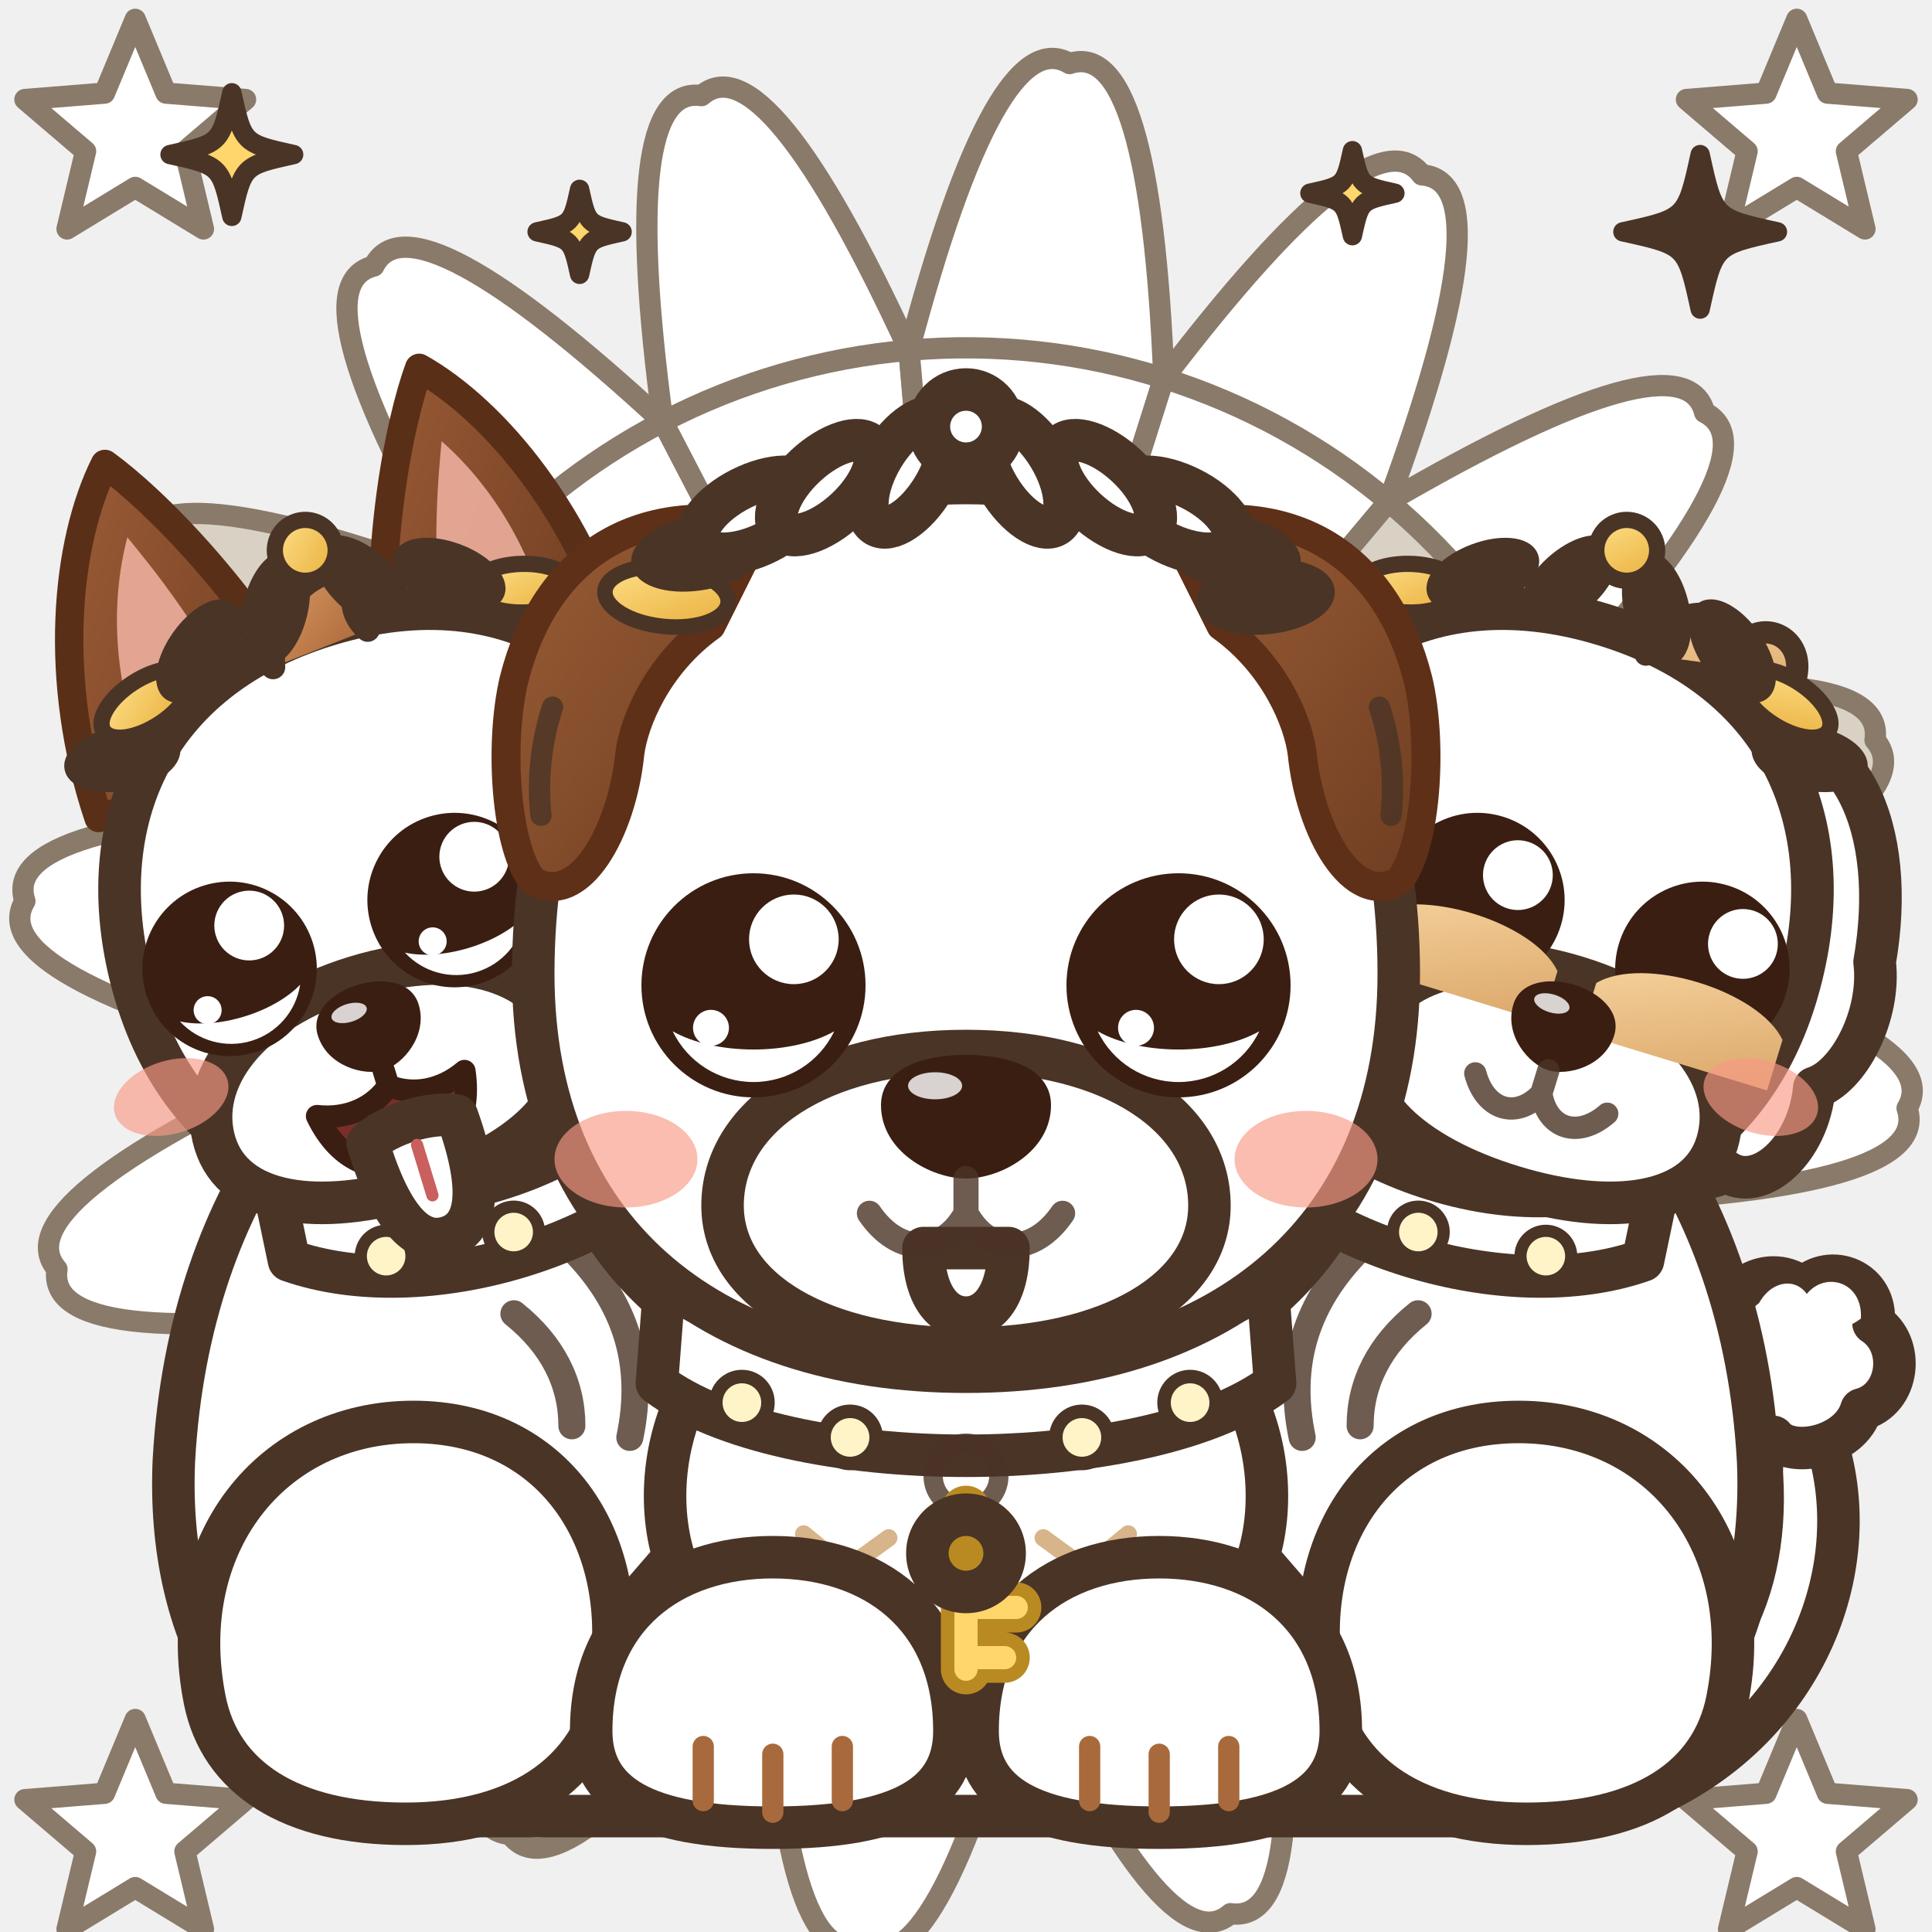
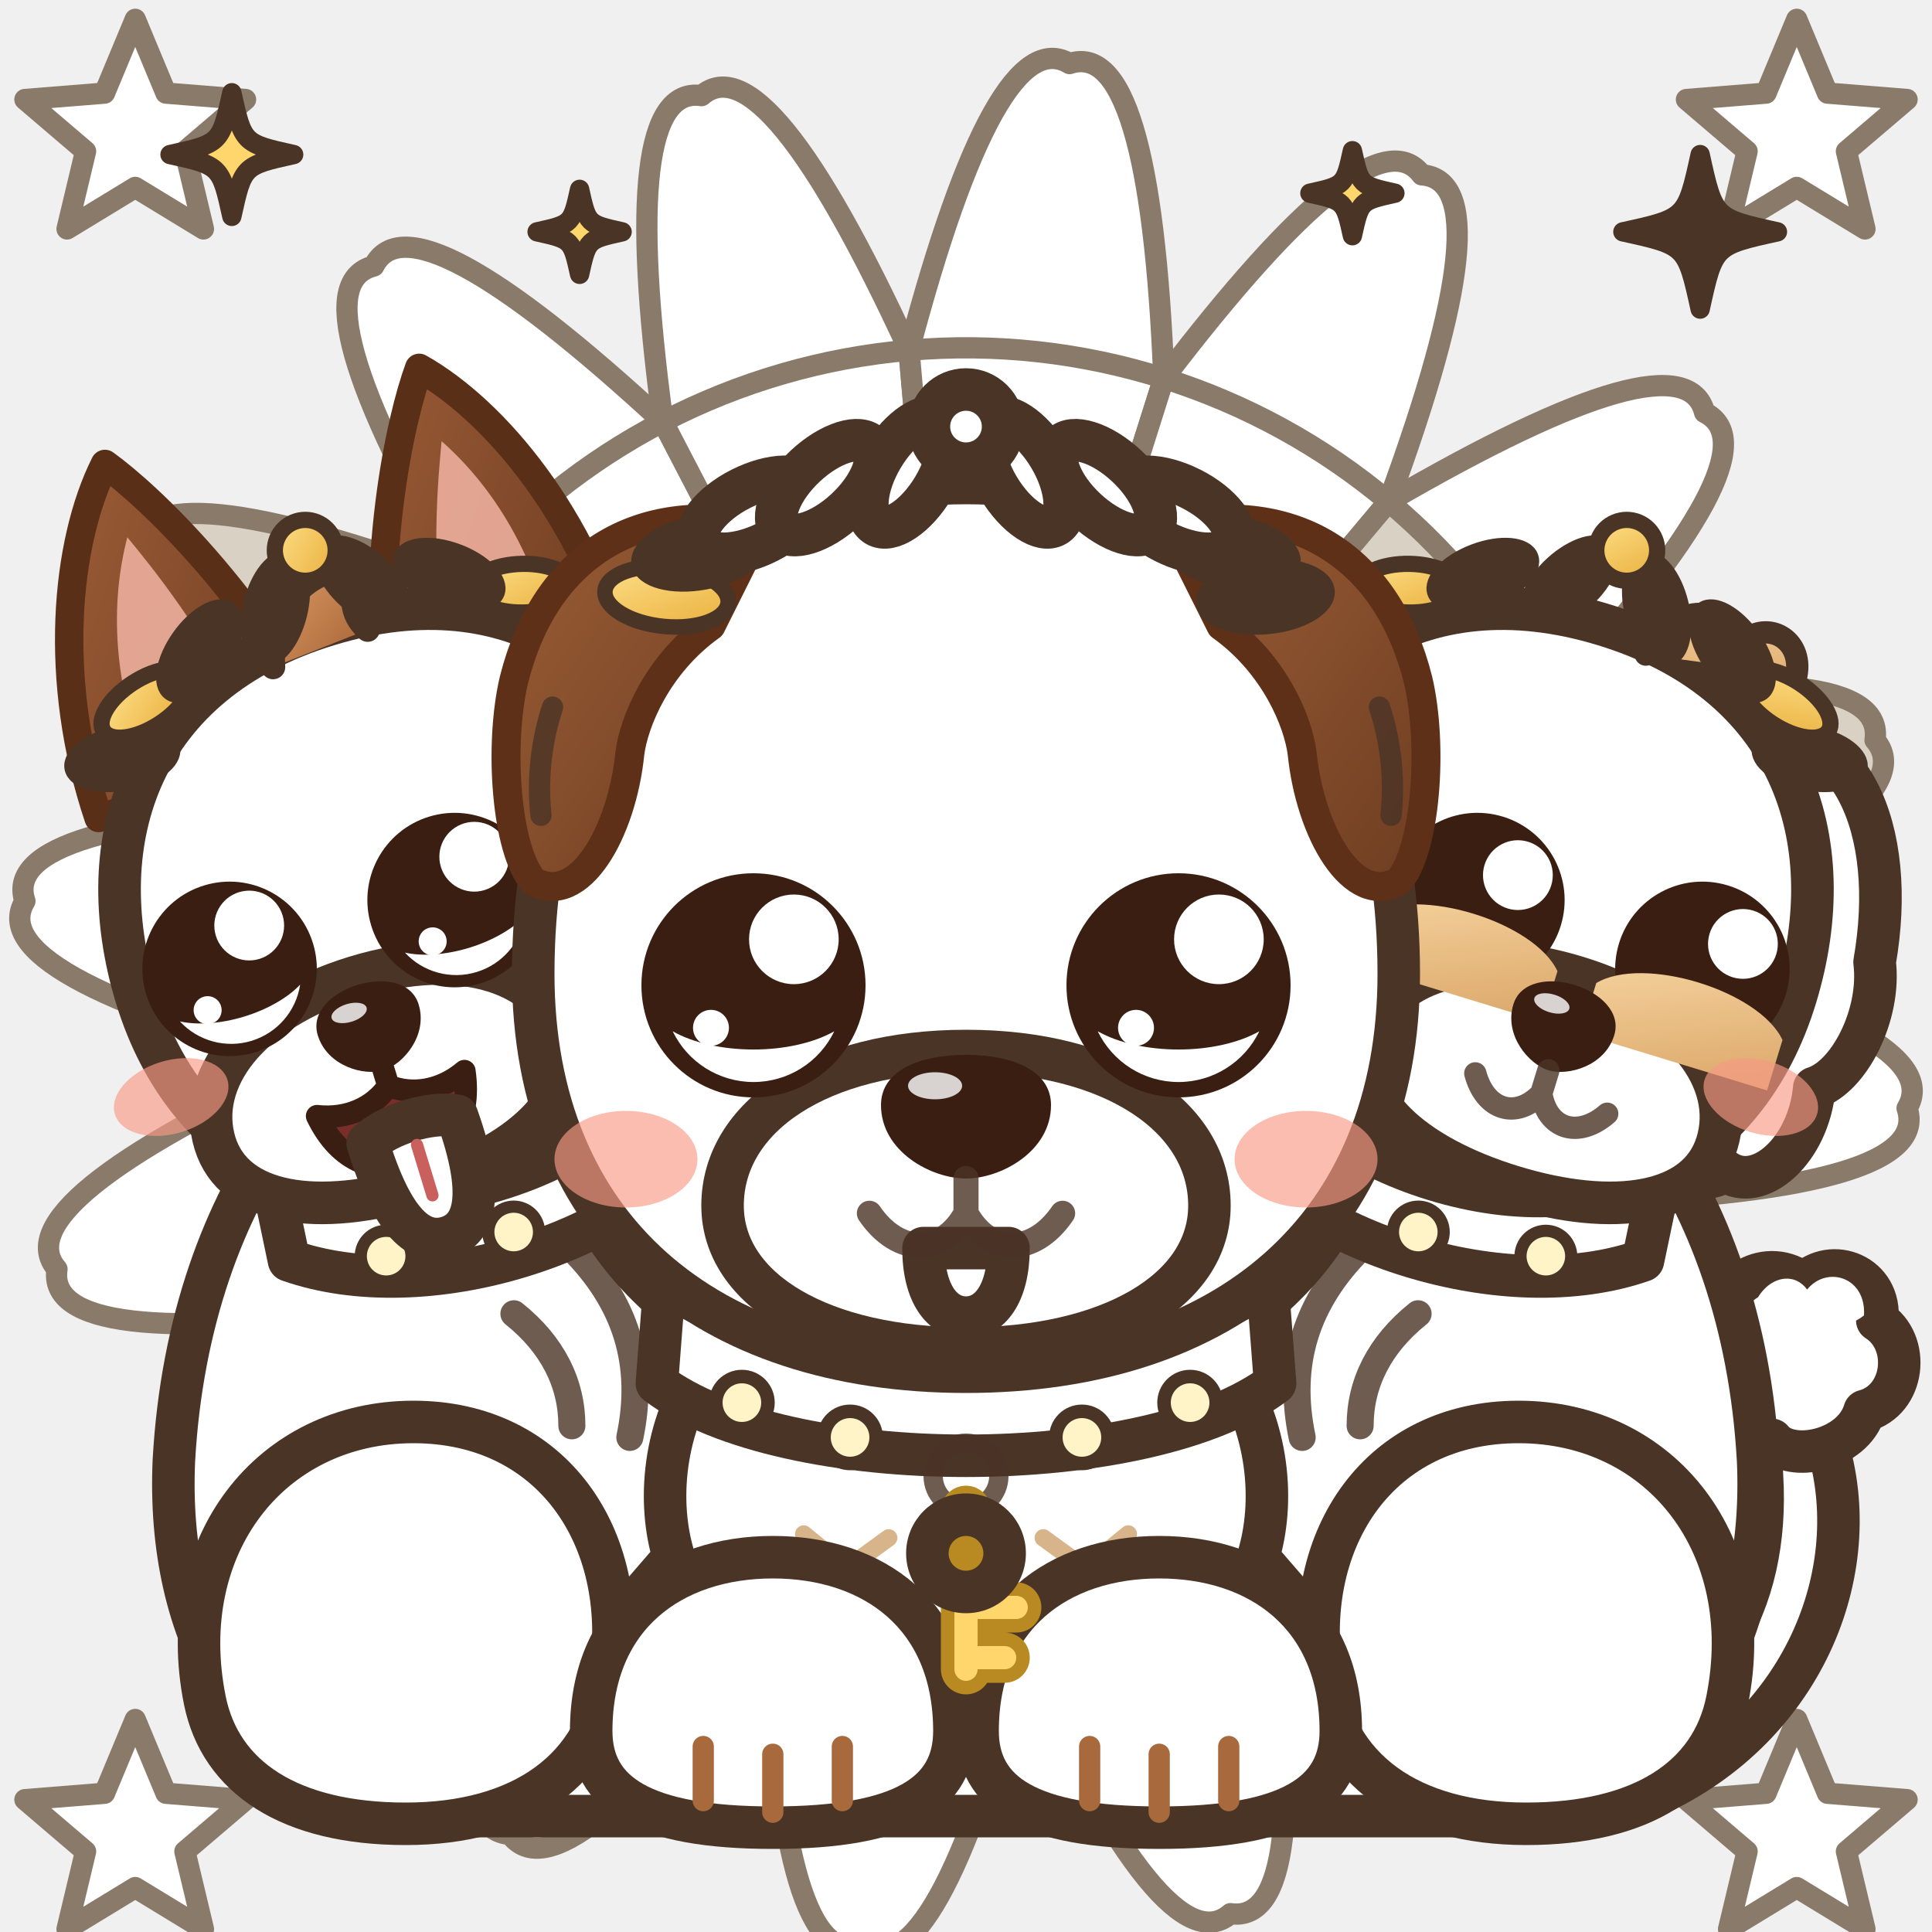
<svg xmlns="http://www.w3.org/2000/svg" viewBox="0 0 100 100" class="drawing" data-page="big-cerby">
  <g class="backdrop" stroke="#8a7a6a" stroke-width="1.1" stroke-linejoin="round">
    <path d="M28.13 78.04Q12.84 86.93 11.77 82.65Q7.83 80.68 19.83 67.69Z" fill="#d9d2c4" />
    <path d="M28.13 78.04A34 34 0 0 1 19.83 67.69L25.16 64.92A28 28 0 0 0 31.99 73.44Z" fill="#d9d2c4" />
    <path d="M19.83 67.69Q2.30 70.05 2.95 65.69Q0.06 62.36 16.13 54.95Z" fill="#ffffff" data-kind="fill" data-r="0" />
    <path d="M19.83 67.69A34 34 0 0 1 16.13 54.95L22.11 54.43A28 28 0 0 0 25.16 64.92Z" fill="#d9d2c4" />
    <path d="M16.13 54.95Q-0.98 50.42 1.29 46.64Q-0.10 42.47 17.58 41.76Z" fill="#ffffff" data-kind="fill" data-r="1" />
    <path d="M16.13 54.95A34 34 0 0 1 17.58 41.76L23.30 43.57A28 28 0 0 0 22.11 54.43Z" fill="#d9d2c4" />
    <path d="M17.58 41.76Q3.51 31.03 7.05 28.41Q7.36 24.02 23.96 30.13Z" fill="#d9d2c4" />
    <path d="M17.58 41.76A34 34 0 0 1 23.96 30.13L28.56 33.99A28 28 0 0 0 23.30 43.57Z" fill="#d9d2c4" />
    <path d="M23.96 30.13Q15.07 14.84 19.35 13.77Q21.32 9.83 34.31 21.83Z" fill="#ffffff" data-kind="fill" data-r="2" />
    <path d="M23.96 30.13A34 34 0 0 1 34.31 21.83L37.08 27.16A28 28 0 0 0 28.56 33.99Z" fill="#ffffff" data-kind="fill" data-r="3" />
    <path d="M34.31 21.83Q31.95 4.30 36.31 4.95Q39.64 2.06 47.05 18.13Z" fill="#ffffff" data-kind="fill" data-r="4" />
    <path d="M34.31 21.83A34 34 0 0 1 47.05 18.13L47.57 24.11A28 28 0 0 0 37.08 27.16Z" fill="#ffffff" data-kind="fill" data-r="5" />
    <path d="M47.05 18.13Q51.58 1.02 55.36 3.29Q59.53 1.90 60.24 19.58Z" fill="#ffffff" data-kind="fill" data-r="6" />
    <path d="M47.05 18.13A34 34 0 0 1 60.24 19.58L58.43 25.30A28 28 0 0 0 47.57 24.11Z" fill="#ffffff" data-kind="fill" data-r="7" />
    <path d="M60.24 19.58Q70.97 5.51 73.59 9.05Q77.98 9.36 71.87 25.96Z" fill="#ffffff" data-kind="fill" data-r="8" />
    <path d="M60.24 19.58A34 34 0 0 1 71.87 25.96L68.01 30.56A28 28 0 0 0 58.43 25.30Z" fill="#ffffff" data-kind="fill" data-r="9" />
    <path d="M71.87 25.96Q87.16 17.07 88.23 21.35Q92.17 23.32 80.17 36.31Z" fill="#ffffff" data-kind="fill" data-r="10" />
    <path d="M71.87 25.96A34 34 0 0 1 80.17 36.31L74.84 39.08A28 28 0 0 0 68.01 30.56Z" fill="#d9d2c4" />
    <path d="M80.17 36.31Q97.70 33.95 97.05 38.31Q99.94 41.64 83.87 49.05Z" fill="#d9d2c4" />
    <path d="M80.17 36.31A34 34 0 0 1 83.87 49.05L77.89 49.57A28 28 0 0 0 74.84 39.08Z" fill="#d9d2c4" />
    <path d="M83.87 49.05Q100.98 53.58 98.71 57.36Q100.10 61.53 82.42 62.24Z" fill="#ffffff" data-kind="fill" data-r="11" />
    <path d="M83.87 49.05A34 34 0 0 1 82.42 62.24L76.70 60.43A28 28 0 0 0 77.89 49.57Z" fill="#d9d2c4" />
    <path d="M82.42 62.24Q96.49 72.97 92.95 75.59Q92.64 79.98 76.04 73.87Z" fill="#d9d2c4" />
    <path d="M82.42 62.24A34 34 0 0 1 76.04 73.87L71.44 70.01A28 28 0 0 0 76.70 60.43Z" fill="#d9d2c4" />
    <path d="M76.04 73.87Q84.93 89.16 80.65 90.23Q78.68 94.17 65.69 82.17Z" fill="#d9d2c4" />
    <path d="M76.04 73.87A34 34 0 0 1 65.69 82.17L62.92 76.84A28 28 0 0 0 71.44 70.01Z" fill="#d9d2c4" />
    <path d="M65.69 82.17Q68.05 99.70 63.69 99.05Q60.36 101.94 52.95 85.87Z" fill="#ffffff" data-kind="fill" data-r="12" />
    <path d="M65.69 82.17A34 34 0 0 1 52.95 85.87L52.43 79.89A28 28 0 0 0 62.92 76.84Z" fill="#d9d2c4" />
    <path d="M52.95 85.87Q48.42 102.98 44.64 100.71Q40.47 102.10 39.76 84.42Z" fill="#ffffff" data-kind="fill" data-r="13" />
    <path d="M52.95 85.87A34 34 0 0 1 39.76 84.42L41.57 78.70A28 28 0 0 0 52.43 79.89Z" fill="#d9d2c4" />
    <path d="M39.76 84.42Q29.03 98.49 26.41 94.95Q22.02 94.64 28.13 78.04Z" fill="#d9d2c4" />
    <path d="M39.76 84.42A34 34 0 0 1 28.13 78.04L31.99 73.44A28 28 0 0 0 41.57 78.70Z" fill="#d9d2c4" />
    <path d="M7.00 1.00L8.59 4.82L12.71 5.15L9.57 7.83L10.53 11.85L7.00 9.70L3.47 11.85L4.43 7.83L1.29 5.15L5.41 4.82Z" fill="#ffffff" data-kind="fill" data-r="14" />
    <path d="M93.00 1.00L94.59 4.82L98.71 5.15L95.57 7.83L96.53 11.85L93.00 9.70L89.47 11.85L90.43 7.83L87.29 5.15L91.41 4.82Z" fill="#ffffff" data-kind="fill" data-r="15" />
    <path d="M7.00 89.00L8.59 92.82L12.71 93.15L9.57 95.83L10.53 99.85L7.00 97.70L3.47 99.85L4.43 95.83L1.29 93.15L5.41 92.82Z" fill="#ffffff" data-kind="fill" data-r="16" />
    <path d="M93.00 89.00L94.59 92.82L98.71 93.15L95.57 95.83L96.53 99.85L93.00 97.70L89.47 99.85L90.43 95.83L87.29 93.15L91.41 92.82Z" fill="#ffffff" data-kind="fill" data-r="17" />
  </g>
  <defs>
    <linearGradient id="cerby-f5-L-fur" x1="0" y1="0" x2="1" y2="1">
      <stop offset="0" stop-color="#d99a64" />
      <stop offset="1" stop-color="#a96638" />
    </linearGradient>
    <linearGradient id="cerby-f5-L-ear" x1="0" y1="0" x2="1" y2="1">
      <stop offset="0" stop-color="#a2603a" />
      <stop offset="1" stop-color="#6e3d21" />
    </linearGradient>
    <linearGradient id="cerby-f5-M-ear" x1="0" y1="0" x2="1" y2="1">
      <stop offset="0" stop-color="#9a5d36" />
      <stop offset="1" stop-color="#6e3d21" />
    </linearGradient>
    <linearGradient id="cerby-f5-R-fur" x1="0" y1="0" x2="1" y2="1">
      <stop offset="0" stop-color="#f6d39e" />
      <stop offset="1" stop-color="#dba76a" />
    </linearGradient>
    <linearGradient id="cerby-f5-R-ear" x1="0" y1="0" x2="1" y2="1">
      <stop offset="0" stop-color="#e0a565" />
      <stop offset="1" stop-color="#b77a40" />
    </linearGradient>
    <linearGradient id="cerby-f5-gold" x1="0" y1="0" x2="1" y2="1">
      <stop offset="0" stop-color="#ffe08a" />
      <stop offset="1" stop-color="#e8ae3a" />
    </linearGradient>
  </defs>
  <g>
    <path d="M82 90C88.6 88.4 91.6 83 91.2 76.4C91 73.6 94 72.8 94.8 75.6C96.4 82.4 92.6 90.6 84 93.6Z" fill="#ffffff" stroke="#4a3426" stroke-width="2.2" stroke-linejoin="round" stroke-linecap="round" data-kind="fill" data-r="18" />
-     <g transform="translate(93.2 71.4) rotate(-6) scale(0.78)">
-       <path d="M-4 2C-6.4 1 -6 -3 -3.4 -3.6C-3.4 -6.6 0 -8 2 -6C4 -7.6 7 -6 6.4 -3.2C8.4 -1.6 7.6 2 5 2.4C4 4.8 0 5.2 -1 3.6C-2.4 4.4 -4 3.6 -4 2Z" transform="translate(-1.2 0)" fill="#ffffff" stroke="#4a3426" stroke-width="2.82" stroke-linejoin="round" stroke-linecap="round" data-kind="fill" data-r="19" />
+     <g transform="translate(93.2 71.4) rotate(-6) scale(0.82)">
+       <path d="M-4 2C-6.4 1 -6 -3 -3.4 -3.6C-3.4 -6.6 0 -8 2 -6C4 -7.6 7 -6 6.4 -3.2C8.4 -1.6 7.6 2 5 2.4C4 4.8 0 5.2 -1 3.6C-2.4 4.4 -4 3.6 -4 2Z" transform="translate(-1.2 0)" fill="#ffffff" stroke="#4a3426" stroke-width="2.68" stroke-linejoin="round" stroke-linecap="round" data-kind="fill" data-r="19" />
      <path d="M-2.6 -4.6C-1.8 -6.6 .2 -7 1 -5.6C2.4 -7 4.8 -6 4.4 -3.6C2.8 -2.6 -1 -2.4 -2.6 -4.6Z" fill="#ffffff" data-kind="fill" data-r="20" />
    </g>
    <path d="M21 94C12.6 92 8.6 84.6 9 75.6C9.4 68.4 11.6 62.6 14.6 58.4L28.6 57C29.6 61.6 31.4 64.6 34 67H66C68.6 64.6 70.4 61.6 71.4 57L85.4 58.4C88.4 62.6 90.6 68.4 91 75.6C91.4 84.6 87.4 92 79 94Z" fill="#ffffff" stroke="#4a3426" stroke-width="2.2" stroke-linejoin="round" stroke-linecap="round" data-kind="fill" data-r="21" />
-     <path d="M29.6 64.6C32.4 67.4 33.4 70.6 32.6 74.4M26.6 68C28.6 69.6 29.6 71.6 29.6 73.8M70.4 64.6C67.6 67.4 66.6 70.6 67.4 74.4M73.4 68C71.4 69.6 70.4 71.6 70.4 73.8" stroke="#4a3426" stroke-width="1.4" fill="none" stroke-linecap="round" stroke-opacity="0.8" />
+     <path d="M29.6 64.6C32.4 67.4 33.4 70.6 32.6 74.4M26.6 68C28.6 69.6 29.6 71.6 29.6 73.8" stroke="#4a3426" stroke-width="1.4" fill="none" stroke-linecap="round" stroke-opacity="0.8" />
+     <path d="M70.4 64.6C67.6 67.4 66.6 70.6 67.4 74.4M73.4 68C71.4 69.6 70.4 71.6 70.4 73.8" stroke="#4a3426" stroke-width="1.4" fill="none" stroke-linecap="round" stroke-opacity="0.8" />
    <path d="M50 64.84C64.04 64.84 66.85 75 65.12 80.6L66.85 82.6 63.39 83.4 63.61 86.4 59.72 86 50 89.6 40.28 86 36.39 86.4 36.61 83.4 33.15 82.6 34.88 80.6C33.15 75 35.96 64.84 50 64.84Z" fill="#ffffff" stroke="#4a3426" stroke-width="2.2" stroke-linejoin="round" data-kind="fill" data-r="22" />
    <path d="M41.6 79.4l2.2 1.8 2.2-1.6M54 79.6l2.2 1.6 2.2-1.8" stroke="#d8b48a" stroke-width=".9" fill="none" stroke-linecap="round" stroke-linejoin="round" />
    <path d="M10.6 88C9 80 14 73.6 21.4 73.6 28.6 73.6 32.6 79.6 31.6 86.6 31 91.6 27 94.4 21 94.4 15 94.4 11.4 92 10.6 88Z" fill="#ffffff" stroke="#4a3426" stroke-width="2.2" stroke-linejoin="round" stroke-linecap="round" data-kind="fill" data-r="23" />
    <path d="M89.4 88C91 80 86 73.6 78.6 73.6 71.4 73.6 67.4 79.6 68.4 86.6 69 91.6 73 94.4 79 94.4 85 94.4 88.6 92 89.4 88Z" fill="#ffffff" stroke="#4a3426" stroke-width="2.2" stroke-linejoin="round" stroke-linecap="round" data-kind="fill" data-r="24" />
    <path d="M30.6 89.6C30.6 83.6 34.8 80.6 40 80.6S49.4 83.6 49.4 89.6C49.4 92.8 46.8 94.6 40 94.6S30.6 92.8 30.6 89.6Z" fill="#ffffff" stroke="#4a3426" stroke-width="2.2" stroke-linejoin="round" stroke-linecap="round" data-kind="fill" data-r="25" />
    <path d="M50.6 89.6C50.6 83.6 54.8 80.6 60 80.6S69.4 83.6 69.4 89.6C69.4 92.8 66.8 94.6 60 94.6S50.6 92.8 50.6 89.6Z" fill="#ffffff" stroke="#4a3426" stroke-width="2.2" stroke-linejoin="round" stroke-linecap="round" data-kind="fill" data-r="26" />
    <path d="M36.4 93.2v-2.8M40 93.8v-3M43.6 93.2v-2.8M56.4 93.2v-2.8M60 93.8v-3M63.6 93.2v-2.8" stroke="#a86a3c" stroke-width="1.1" stroke-linecap="round" />
    <g transform="translate(21.4 46.8) rotate(-17) scale(1.05)">
      <path d="M-10.6 10.6C-5.3 14.2 5.3 14.2 10.6 10.6L11 15C5.3 19.2 -5.3 19.2 -11 15Z" fill="#ffffff" stroke="#4a3426" stroke-width="2.1" stroke-linejoin="round" stroke-linecap="round" data-kind="fill" data-r="27" />
      <circle cx="-6.36" cy="16.2" r="1.25" fill="#fff4c8" stroke="#4a3426" stroke-width=".6" />
      <circle cx="0" cy="16.9" r="1.25" fill="#fff4c8" stroke="#4a3426" stroke-width=".6" />
      <circle cx="6.36" cy="16.2" r="1.25" fill="#fff4c8" stroke="#4a3426" stroke-width=".6" />
      <path d="M-1.6 -8.6C-3 -16.8 -6.6 -23.1 -8.2 -25.2C-11.2 -22.05 -13.8 -15.75 -13.6 -8.6Z" fill="url(#cerby-f5-L-ear)" stroke="#5a2f17" stroke-width="1.4" stroke-linejoin="round" stroke-linecap="round" />
      <path d="M-5 -10C-5.8 -15.75 -7.6 -19.95 -8.2 -21.42C-10 -18.48 -11 -14.7 -10.6 -10Z" fill="#f2b4a2" opacity=".85" />
      <path d="M1.4 -8.6C2.8 -16.8 6.4 -23.1 8 -25.2C11 -22.05 13.6 -15.75 13.4 -8.6Z" fill="url(#cerby-f5-L-ear)" stroke="#5a2f17" stroke-width="1.4" stroke-linejoin="round" stroke-linecap="round" />
      <path d="M4.8 -10C5.6 -15.75 7.4 -19.95 8 -21.42C9.8 -18.48 10.8 -14.7 10.4 -10Z" fill="#f2b4a2" opacity=".85" />
      <path d="M0 -14.4C9.6 -14.4 14.4 -7.8 14.4 0.4C14.4 8.8 8.6 14.2 0 14.2S-14.4 8.8 -14.4 0.4C-14.4 -7.8 -9.6 -14.4 0 -14.4Z" fill="#ffffff" stroke="#4a3426" stroke-width="2.1" stroke-linejoin="round" stroke-linecap="round" data-kind="fill" data-r="28" />
      <path d="M-3.2 -13.2C-2.4 -16.6 .6 -17.6 2.6 -16.4 1.4 -15.6 1.2 -14.6 1.8 -13.6" fill="url(#cerby-f5-L-fur)" stroke="#4a3426" stroke-width="1.2" stroke-linejoin="round" stroke-linecap="round" />
      <g transform="translate(-3.8 0)">
        <path d="M0 2.6C5.6 2.6 9 5.2 9 8.4C9 11.6 5.2 13.4 0 13.4S-9 11.6 -9 8.4C-9 5.2 -5.6 2.6 0 2.6Z" fill="#ffffff" stroke="#4a3426" stroke-width="2.1" data-kind="fill" data-r="29" stroke-linejoin="round" />
        <circle cx="-5.8" cy="0.4" r="4.3" fill="#3a1e12" />
        <path d="M-8.9 2.16A3.44 3.44 0 0 0 -2.7 2.16 4.13 2.06 0 0 1 -8.9 2.16Z" fill="#ffffff" data-kind="fill" data-r="30" />
        <circle cx="-4.25" cy="-1.36" r="1.72" fill="#fff" />
        <circle cx="-7.43" cy="2.03" r="0.69" fill="#fff" />
        <circle cx="5.8" cy="0.4" r="4.3" fill="#3a1e12" />
        <path d="M2.7 2.16A3.44 3.44 0 0 0 8.9 2.16 4.13 2.06 0 0 1 2.7 2.16Z" fill="#ffffff" data-kind="fill" data-r="30" />
        <circle cx="7.35" cy="-1.36" r="1.72" fill="#fff" />
        <circle cx="4.17" cy="2.03" r="0.69" fill="#fff" />
        <ellipse cx="-10.4" cy="5.6" rx="2.9" ry="1.8" fill="#f79a86" opacity=".65" />
        <ellipse cx="10.4" cy="5.6" rx="2.9" ry="1.8" fill="#f79a86" opacity=".65" />
        <path d="M-2.6 4.8C-2.6 3.6 -1.3 3 0 3S2.6 3.6 2.6 4.8C2.6 6.4 1 7.4 0 7.4S-2.6 6.4 -2.6 4.8Z" fill="#3a1e12" />
        <ellipse cx="-.8" cy="4.2" rx=".9" ry=".45" fill="#fff" opacity=".8" />
        <path d="M0 7.4v.8M-3.8 8.6C-2.4 9.2 -1 9 0 8.2 1 9 2.4 9.2 3.8 8.6 3.4 11.2 1.8 12.2 0 12.2S-3.4 11.2 -3.8 8.6Z" fill="#7a2e2a" stroke="#3a1e12" stroke-width="1.1" stroke-linejoin="round" stroke-linecap="round" />
        <path d="M-1.8 10.6C-1.8 14.8 -.8 16.2 .6 16.2S3 14.8 2.8 10.6C1.6 10 -.6 10 -1.8 10.6Z" fill="#ffffff" stroke="#4a3426" stroke-width="2.1" stroke-linejoin="round" data-kind="fill" data-r="31" />
        <path d="M.5 11.4v2.6" stroke="#c9605e" stroke-width=".6" stroke-linecap="round" />
      </g>
      <ellipse cx="-11.62" cy="-11.08" rx="2.5" ry="1.2" fill="#4a3426" stroke="#4a3426" stroke-width=".8" transform="rotate(5.6 -11.62 -11.08)" />
      <ellipse cx="-9.71" cy="-13.32" rx="2.5" ry="1.2" fill="url(#cerby-f5-gold)" stroke="#4a3426" stroke-width=".8" transform="rotate(-16 -9.71 -13.32)" />
      <ellipse cx="-6.43" cy="-15.01" rx="2.5" ry="1.2" fill="#4a3426" stroke="#4a3426" stroke-width=".8" transform="rotate(-37.6 -6.43 -15.01)" />
      <ellipse cx="-2.25" cy="-15.92" rx="2.5" ry="1.2" fill="#4a3426" stroke="#4a3426" stroke-width=".8" transform="rotate(-59.2 -2.25 -15.92)" />
      <ellipse cx="11.62" cy="-11.08" rx="2.5" ry="1.2" fill="url(#cerby-f5-gold)" stroke="#4a3426" stroke-width=".8" transform="rotate(-5.6 11.62 -11.08)" />
      <ellipse cx="9.71" cy="-13.32" rx="2.5" ry="1.2" fill="url(#cerby-f5-gold)" stroke="#4a3426" stroke-width=".8" transform="rotate(16 9.71 -13.32)" />
      <ellipse cx="6.43" cy="-15.01" rx="2.5" ry="1.2" fill="#4a3426" stroke="#4a3426" stroke-width=".8" transform="rotate(37.6 6.43 -15.01)" />
      <ellipse cx="2.25" cy="-15.92" rx="2.5" ry="1.2" fill="#4a3426" stroke="#4a3426" stroke-width=".8" transform="rotate(59.2 2.25 -15.92)" />
      <circle cx="0" cy="-18.24" r="1.5" fill="url(#cerby-f5-gold)" stroke="#4a3426" stroke-width=".8" />
    </g>
    <g transform="translate(78.6 46.8) rotate(17) scale(1.05)">
      <path d="M-10.6 10.6C-5.3 14.2 5.3 14.2 10.6 10.6L11 15C5.3 19.2 -5.3 19.2 -11 15Z" fill="#ffffff" stroke="#4a3426" stroke-width="2.1" stroke-linejoin="round" stroke-linecap="round" data-kind="fill" data-r="32" />
      <circle cx="-6.36" cy="16.2" r="1.25" fill="#fff4c8" stroke="#4a3426" stroke-width=".6" />
      <circle cx="0" cy="16.9" r="1.25" fill="#fff4c8" stroke="#4a3426" stroke-width=".6" />
      <circle cx="6.36" cy="16.2" r="1.25" fill="#fff4c8" stroke="#4a3426" stroke-width=".6" />
      <path d="M-8 -11.4C-13 -13.6 -16.8 -9 -17.62 -2.4C-18.69 0 -18.06 3.4 -16.59 4.4C-17.22 7.4 -15.54 10.2 -13.6 9.6C-12.2 11.2 -9.6 10 -10.4 7C-11.4 2 -11 -3 -7 -7Z" fill="url(#cerby-f5-R-ear)" stroke="#4a3426" stroke-width="1.4" stroke-linejoin="round" stroke-linecap="round" />
      <path d="M8 -11.4C13 -13.6 16.8 -9 17.62 -2.4C18.69 0 18.06 3.4 16.59 4.4C17.22 7.4 15.54 10.2 13.6 9.6C12.2 11.2 9.6 10 10.4 7C11.4 2 11 -3 7 -7Z" fill="#ffffff" stroke="#4a3426" stroke-width="2.1" stroke-linejoin="round" stroke-linecap="round" data-kind="fill" data-r="33" />
      <path d="M0 -14.4C9.6 -14.4 14.4 -7.8 14.4 0.4C14.4 8.8 8.6 14.2 0 14.2S-14.4 8.8 -14.4 0.4C-14.4 -7.8 -9.6 -14.4 0 -14.4Z" fill="#ffffff" stroke="#4a3426" stroke-width="2.1" stroke-linejoin="round" stroke-linecap="round" data-kind="fill" data-r="34" />
      <g transform="translate(3.8 0)">
        <path d="M0 2.6C5.6 2.6 9 5.2 9 8.4C9 11.6 5.2 13.4 0 13.4S-9 11.6 -9 8.4C-9 5.2 -5.6 2.6 0 2.6Z" fill="#ffffff" stroke="#4a3426" stroke-width="2.1" data-kind="fill" data-r="35" stroke-linejoin="round" />
        <circle cx="-5.8" cy="0.4" r="4.3" fill="#3a1e12" />
        <path d="M-8.9 2.16A3.44 3.44 0 0 0 -2.7 2.16 4.13 2.06 0 0 1 -8.9 2.16Z" fill="#ffffff" data-kind="fill" data-r="30" />
        <circle cx="-4.25" cy="-1.36" r="1.72" fill="#fff" />
        <circle cx="-7.43" cy="2.03" r="0.69" fill="#fff" />
        <path d="M-10.6 2.6C-8.8 .6 -2.8 .6 -1 2.6L-1 5.2L-10.6 5.2Z" fill="url(#cerby-f5-R-fur)" />
        <circle cx="5.8" cy="0.4" r="4.3" fill="#3a1e12" />
        <path d="M2.7 2.16A3.44 3.44 0 0 0 8.9 2.16 4.13 2.06 0 0 1 2.7 2.16Z" fill="#ffffff" data-kind="fill" data-r="30" />
        <circle cx="7.35" cy="-1.36" r="1.72" fill="#fff" />
        <circle cx="4.17" cy="2.03" r="0.69" fill="#fff" />
        <path d="M1 2.6C2.8 .6 8.8 .6 10.6 2.6L10.6 5.2L1 5.2Z" fill="url(#cerby-f5-R-fur)" />
        <ellipse cx="-10.4" cy="5.6" rx="2.9" ry="1.8" fill="#f79a86" opacity=".65" />
        <ellipse cx="10.4" cy="5.6" rx="2.9" ry="1.8" fill="#f79a86" opacity=".65" />
        <path d="M-2.6 4.8C-2.6 3.6 -1.3 3 0 3S2.6 3.6 2.6 4.8C2.6 6.4 1 7.4 0 7.4S-2.6 6.4 -2.6 4.8Z" fill="#3a1e12" />
        <ellipse cx="-.8" cy="4.2" rx=".9" ry=".45" fill="#fff" opacity=".8" />
        <path d="M0 7.4v1M-3.4 8.6c1 1.6 2.6 1.6 3.4 0 .8 1.6 2.4 1.6 3.4 0" fill="none" stroke="#4a3426" stroke-width="1.1" stroke-linecap="round" stroke-opacity="0.8" />
        <path d="M-1.4 -13.6C-1 -16.4 1.6 -17.2 3 -15.6 3.8 -17 5.8 -16.6 6 -14.8" fill="url(#cerby-f5-R-fur)" stroke="#4a3426" stroke-width="1.1" stroke-linejoin="round" stroke-linecap="round" />
      </g>
      <ellipse cx="-11.62" cy="-11.08" rx="2.5" ry="1.2" fill="url(#cerby-f5-gold)" stroke="#4a3426" stroke-width=".8" transform="rotate(5.6 -11.62 -11.08)" />
      <ellipse cx="-9.71" cy="-13.32" rx="2.5" ry="1.2" fill="url(#cerby-f5-gold)" stroke="#4a3426" stroke-width=".8" transform="rotate(-16 -9.71 -13.32)" />
      <ellipse cx="-6.43" cy="-15.01" rx="2.5" ry="1.2" fill="#4a3426" stroke="#4a3426" stroke-width=".8" transform="rotate(-37.6 -6.43 -15.01)" />
      <ellipse cx="-2.25" cy="-15.92" rx="2.5" ry="1.2" fill="#4a3426" stroke="#4a3426" stroke-width=".8" transform="rotate(-59.2 -2.25 -15.92)" />
      <ellipse cx="11.62" cy="-11.08" rx="2.5" ry="1.2" fill="#4a3426" stroke="#4a3426" stroke-width=".8" transform="rotate(-5.6 11.62 -11.08)" />
      <ellipse cx="9.71" cy="-13.32" rx="2.5" ry="1.2" fill="url(#cerby-f5-gold)" stroke="#4a3426" stroke-width=".8" transform="rotate(16 9.71 -13.32)" />
      <ellipse cx="6.43" cy="-15.01" rx="2.5" ry="1.2" fill="#4a3426" stroke="#4a3426" stroke-width=".8" transform="rotate(37.6 6.43 -15.01)" />
      <ellipse cx="2.25" cy="-15.92" rx="2.5" ry="1.2" fill="#4a3426" stroke="#4a3426" stroke-width=".8" transform="rotate(59.2 2.25 -15.92)" />
      <circle cx="0" cy="-18.24" r="1.5" fill="url(#cerby-f5-gold)" stroke="#4a3426" stroke-width=".8" />
    </g>
    <path d="M34.4 66.4C40.6 71 59.4 71 65.6 66.4L66 71.6C59.4 76.6 40.6 76.6 34 71.6Z" fill="#ffffff" stroke="#4a3426" stroke-width="2.2" stroke-linejoin="round" stroke-linecap="round" data-kind="fill" data-r="36" />
    <circle cx="38.4" cy="72.6" r="1.35" fill="#fff4c8" stroke="#4a3426" stroke-width=".7" />
    <circle cx="44" cy="74.4" r="1.35" fill="#fff4c8" stroke="#4a3426" stroke-width=".7" />
    <circle cx="56" cy="74.4" r="1.35" fill="#fff4c8" stroke="#4a3426" stroke-width=".7" />
    <circle cx="61.6" cy="72.6" r="1.35" fill="#fff4c8" stroke="#4a3426" stroke-width=".7" />
    <circle cx="50" cy="76.4" r="1.7" fill="none" stroke="#4a3426" stroke-width="1" stroke-opacity="0.8" />
    <path d="M50 78.2V86.4M50 83.2h2.6M50 85.8h2" stroke="#b98a22" stroke-width="2.6" stroke-linecap="round" />
    <path d="M50 78.2V86.4M50 83.2h2.6M50 85.8h2" stroke="#ffd66b" stroke-width="1.2" stroke-linecap="round" />
    <circle cx="50" cy="80.4" r="2.6" fill="#4a3426" stroke="#4a3426" stroke-width="1" />
    <circle cx="50" cy="80.4" r=".9" fill="#b98a22" />
    <path d="M50 25C64 25 72.4 35.6 72.4 50.4 72.4 63.6 63.4 71 50 71S27.6 63.6 27.6 50.4C27.6 35.6 36 25 50 25Z" fill="#ffffff" stroke="#4a3426" stroke-width="2.2" stroke-linejoin="round" stroke-linecap="round" data-kind="fill" data-r="37" />
    <path d="M39.4 27.2C33 25.8 28.2 28.8 26.6 35.2 25.8 38.6 26.2 44 27.6 45.6 30 47 32.2 43 32.6 39 32.8 37.4 34 34.4 36.8 32.4Z" fill="url(#cerby-f5-M-ear)" stroke="#5e3018" stroke-width="1.5" stroke-linejoin="round" stroke-linecap="round" />
    <path d="M60.6 27.2C67 25.8 71.8 28.8 73.4 35.2 74.2 38.6 73.8 44 72.4 45.6 70 47 67.8 43 67.4 39 67.2 37.4 66 34.4 63.2 32.4Z" fill="url(#cerby-f5-M-ear)" stroke="#5e3018" stroke-width="1.5" stroke-linejoin="round" stroke-linecap="round" />
    <path d="M28.6 36.6C28 38.4 27.8 40.4 28 42.2M71.4 36.6C72 38.4 72.2 40.4 72 42.2" stroke="#4a3426" stroke-width="1.1" fill="none" stroke-linecap="round" stroke-opacity="0.8" />
    <path d="M50 54.4C57.6 54.4 62.6 57.8 62.6 62.4 62.6 66.8 57.4 69.8 50 69.8S37.4 66.8 37.4 62.4C37.4 57.8 42.4 54.4 50 54.4Z" fill="#ffffff" stroke="#4a3426" stroke-width="2.2" data-kind="fill" data-r="38" stroke-linejoin="round" />
    <circle cx="39" cy="51" r="5.8" fill="#3a1e12" />
    <path d="M34.82 53.38A4.64 4.64 0 0 0 43.18 53.38 5.57 2.78 0 0 1 34.82 53.38Z" fill="#ffffff" data-kind="fill" data-r="30" />
    <circle cx="41.09" cy="48.62" r="2.32" fill="#fff" />
    <circle cx="36.8" cy="53.2" r="0.93" fill="#fff" />
    <circle cx="61" cy="51" r="5.8" fill="#3a1e12" />
    <path d="M56.82 53.38A4.64 4.64 0 0 0 65.18 53.38 5.57 2.78 0 0 1 56.82 53.38Z" fill="#ffffff" data-kind="fill" data-r="30" />
    <circle cx="63.09" cy="48.62" r="2.32" fill="#fff" />
    <circle cx="58.8" cy="53.2" r="0.93" fill="#fff" />
    <ellipse cx="32.4" cy="60" rx="3.7" ry="2.5" fill="#f79a86" opacity=".65" />
    <ellipse cx="67.6" cy="60" rx="3.7" ry="2.5" fill="#f79a86" opacity=".65" />
    <path d="M45.6 57.2C45.6 55.4 47.6 54.6 50 54.6S54.4 55.4 54.4 57.2C54.4 59.6 51.8 61 50 61S45.6 59.6 45.6 57.2Z" fill="#3a1e12" />
    <ellipse cx="48.4" cy="56.2" rx="1.4" ry=".7" fill="#fff" opacity=".8" />
    <path d="M47.8 64.6C47.8 67 48.8 68.2 50 68.2S52.2 67 52.2 64.6Z" fill="#ffffff" stroke="#4a3426" stroke-width="2.2" stroke-linejoin="round" data-kind="fill" data-r="39" />
    <path d="M50 61v1.6M45 62.8c1.5 2.2 3.8 2.2 5 0 1.2 2.2 3.5 2.2 5 0" fill="none" stroke="#4a3426" stroke-width="1.3" stroke-linecap="round" stroke-opacity="0.8" />
    <g transform="translate(50 38.2)">
      <ellipse cx="-15.5" cy="-7.31" rx="3.2" ry="1.54" fill="url(#cerby-f5-gold)" stroke="#4a3426" stroke-width=".8" transform="rotate(5.6 -15.5 -7.31)" />
      <ellipse cx="-13.77" cy="-9.6" rx="3.2" ry="1.54" fill="#4a3426" stroke="#4a3426" stroke-width=".8" transform="rotate(-10.6 -13.77 -9.6)" />
      <ellipse cx="-10.95" cy="-11.53" rx="3.2" ry="1.54" fill="#ffffff" stroke="#4a3426" stroke-width="2.2" transform="rotate(-26.8 -10.95 -11.53)" data-kind="fill" data-r="40" stroke-linejoin="round" />
      <ellipse cx="-7.26" cy="-12.96" rx="3.2" ry="1.54" fill="#ffffff" stroke="#4a3426" stroke-width="2.2" transform="rotate(-43 -7.26 -12.96)" data-kind="fill" data-r="41" stroke-linejoin="round" />
      <ellipse cx="-3" cy="-13.76" rx="3.2" ry="1.54" fill="#ffffff" stroke="#4a3426" stroke-width="2.2" transform="rotate(-59.2 -3 -13.76)" data-kind="fill" data-r="42" stroke-linejoin="round" />
      <ellipse cx="15.5" cy="-7.31" rx="3.2" ry="1.54" fill="#4a3426" stroke="#4a3426" stroke-width=".8" transform="rotate(-5.6 15.5 -7.31)" />
      <ellipse cx="13.77" cy="-9.6" rx="3.2" ry="1.54" fill="#4a3426" stroke="#4a3426" stroke-width=".8" transform="rotate(10.6 13.77 -9.6)" />
      <ellipse cx="10.95" cy="-11.53" rx="3.2" ry="1.54" fill="#ffffff" stroke="#4a3426" stroke-width="2.2" transform="rotate(26.8 10.95 -11.53)" data-kind="fill" data-r="43" stroke-linejoin="round" />
      <ellipse cx="7.26" cy="-12.96" rx="3.2" ry="1.54" fill="#ffffff" stroke="#4a3426" stroke-width="2.2" transform="rotate(43 7.26 -12.96)" data-kind="fill" data-r="44" stroke-linejoin="round" />
      <ellipse cx="3" cy="-13.76" rx="3.2" ry="1.54" fill="#ffffff" stroke="#4a3426" stroke-width="2.2" transform="rotate(59.2 3 -13.76)" data-kind="fill" data-r="45" stroke-linejoin="round" />
      <circle cx="0" cy="-16.12" r="1.92" fill="#ffffff" stroke="#4a3426" stroke-width="2.2" data-kind="fill" data-r="46" stroke-linejoin="round" />
    </g>
  </g>
  <path d="M88 8C88.72 11.28 88.72 11.28 92 12C88.72 12.72 88.72 12.72 88 16C87.28 12.72 87.28 12.72 84 12C87.28 11.28 87.28 11.28 88 8Z" fill="#4a3426" stroke="#4a3426" stroke-width="1" stroke-linejoin="round" />
  <path d="M12 4.8C12.58 7.42 12.58 7.42 15.2 8C12.58 8.58 12.58 8.58 12 11.2C11.42 8.58 11.42 8.58 8.8 8C11.42 7.42 11.42 7.42 12 4.8Z" fill="#ffd66b" stroke="#4a3426" stroke-width="1" stroke-linejoin="round" />
  <path d="M30 9.8C30.4 11.6 30.4 11.6 32.2 12C30.4 12.4 30.4 12.4 30 14.2C29.6 12.4 29.6 12.4 27.8 12C29.6 11.6 29.6 11.6 30 9.8Z" fill="#ffd66b" stroke="#4a3426" stroke-width="1" stroke-linejoin="round" />
  <path d="M70 7.8C70.4 9.6 70.4 9.6 72.2 10C70.4 10.4 70.4 10.4 70 12.2C69.6 10.4 69.6 10.4 67.8 10C69.6 9.6 69.6 9.6 70 7.8Z" fill="#ffd66b" stroke="#4a3426" stroke-width="1" stroke-linejoin="round" />
</svg>
